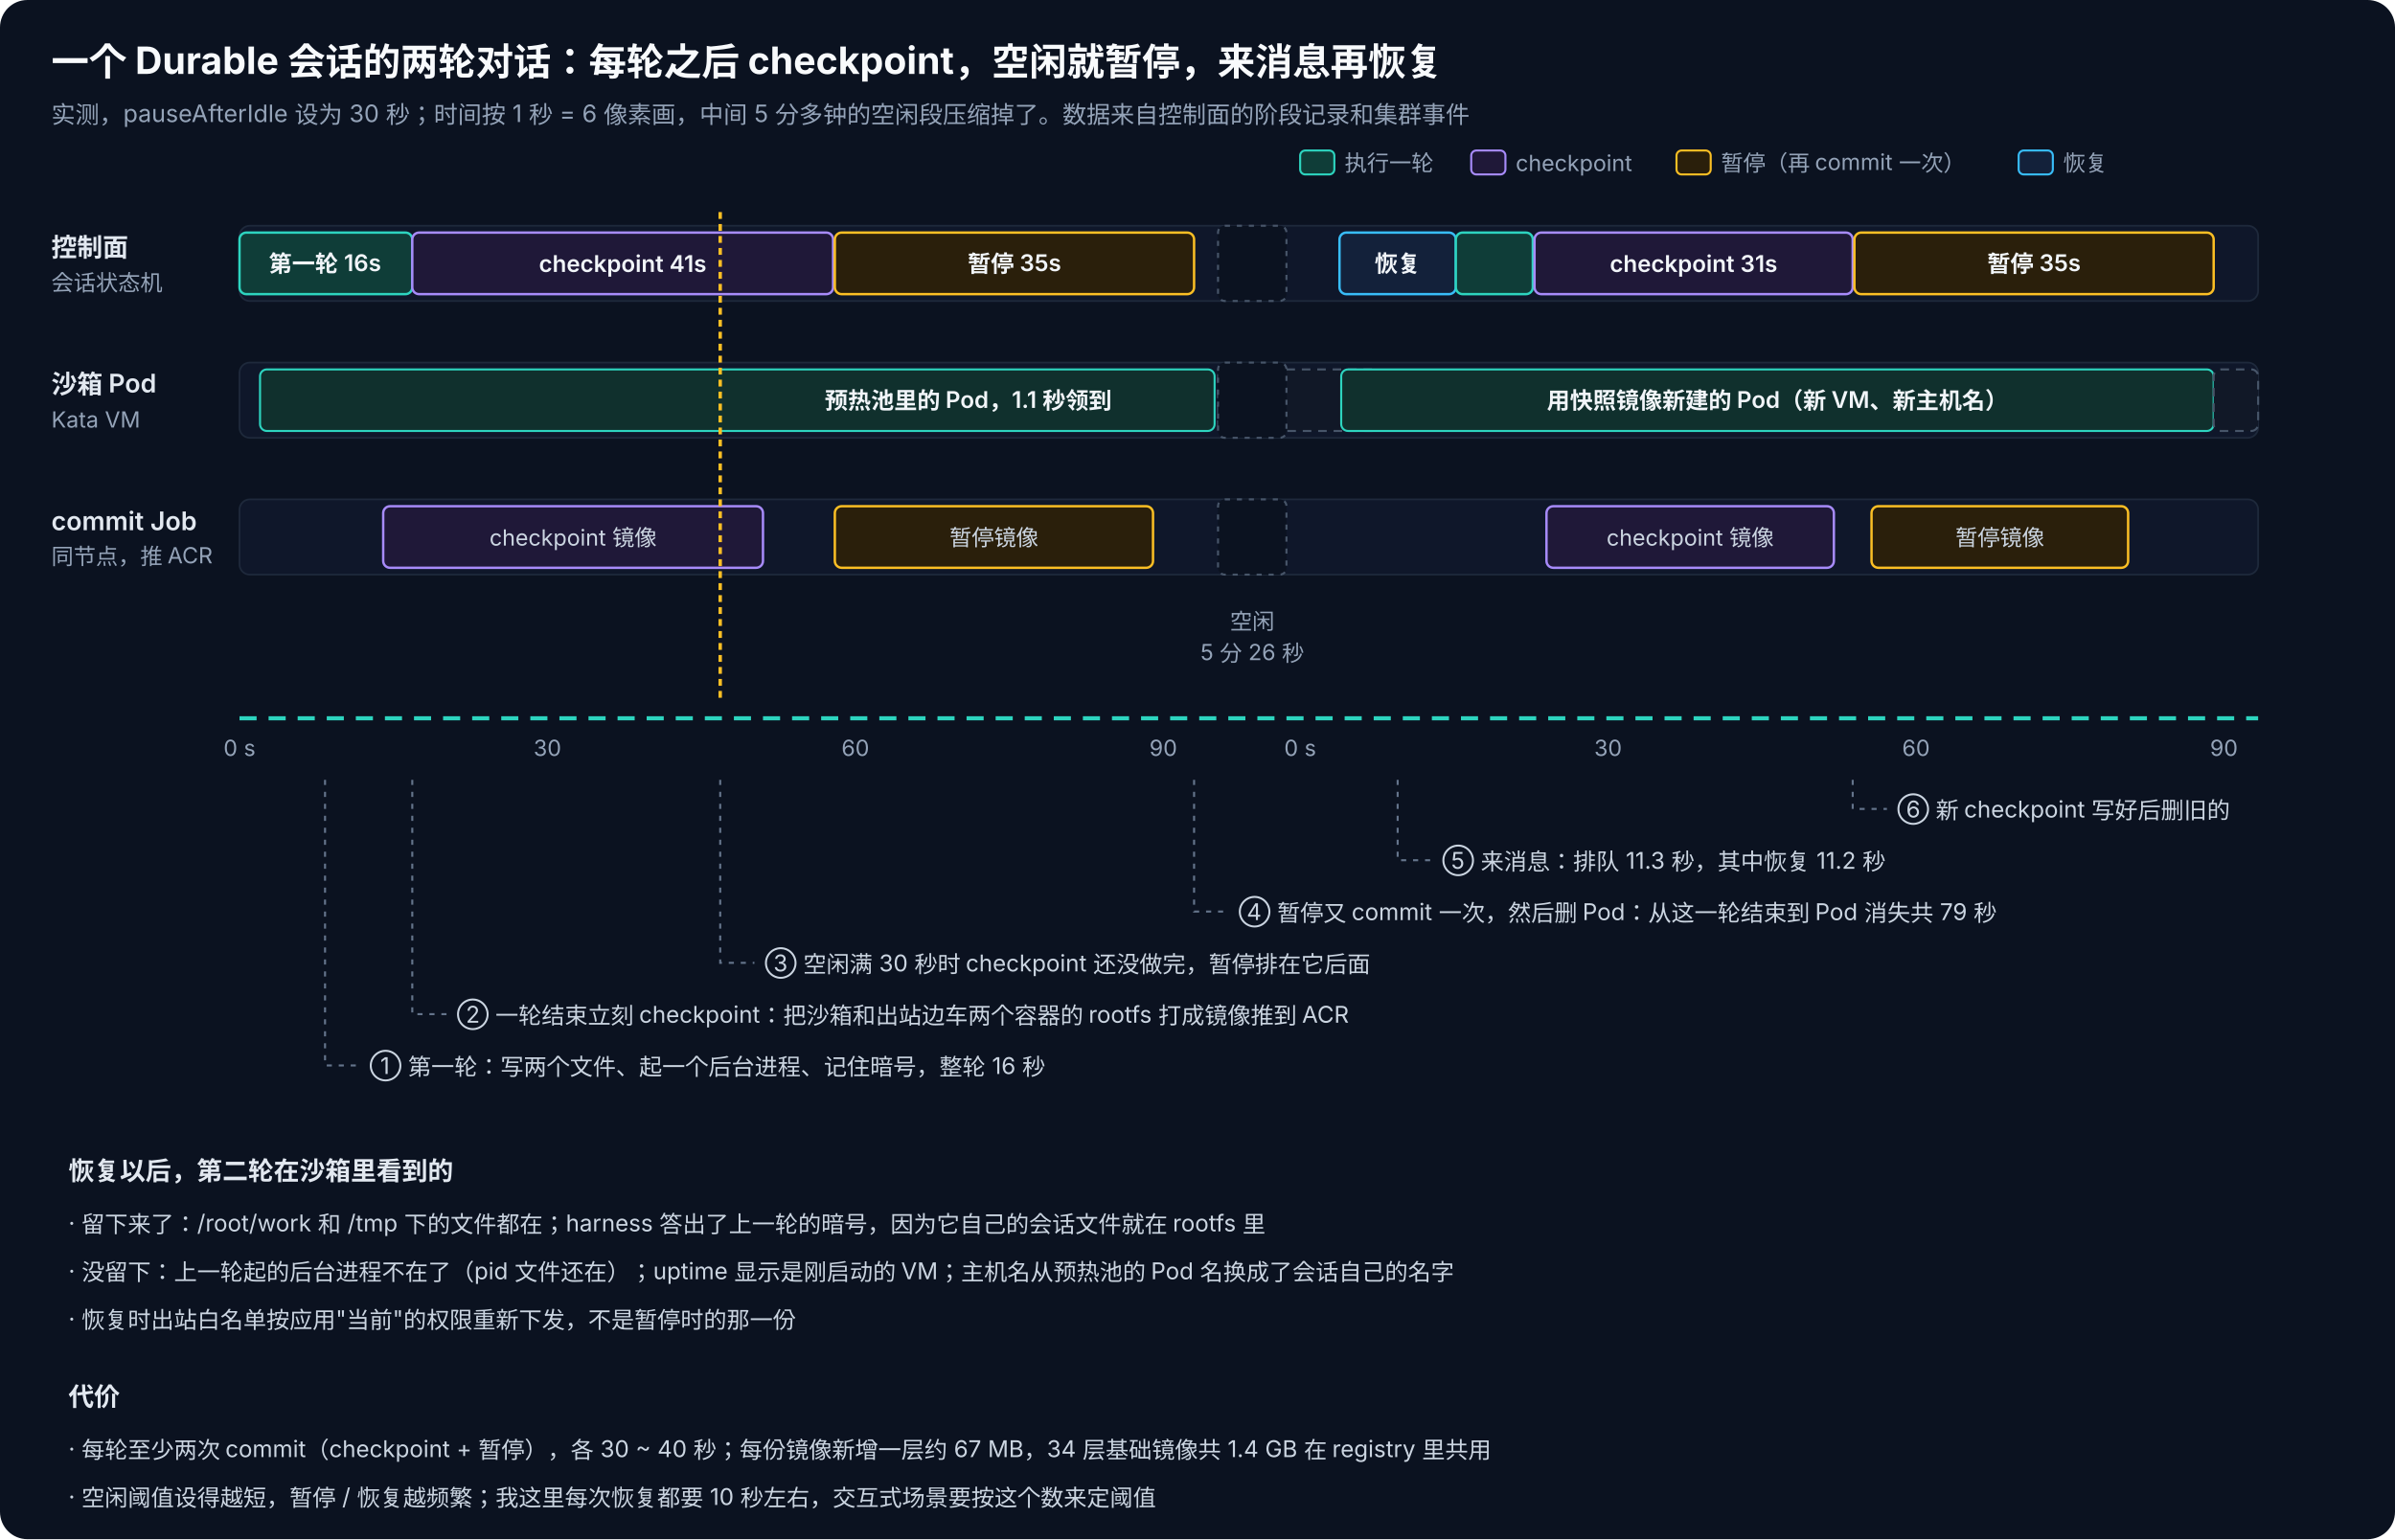
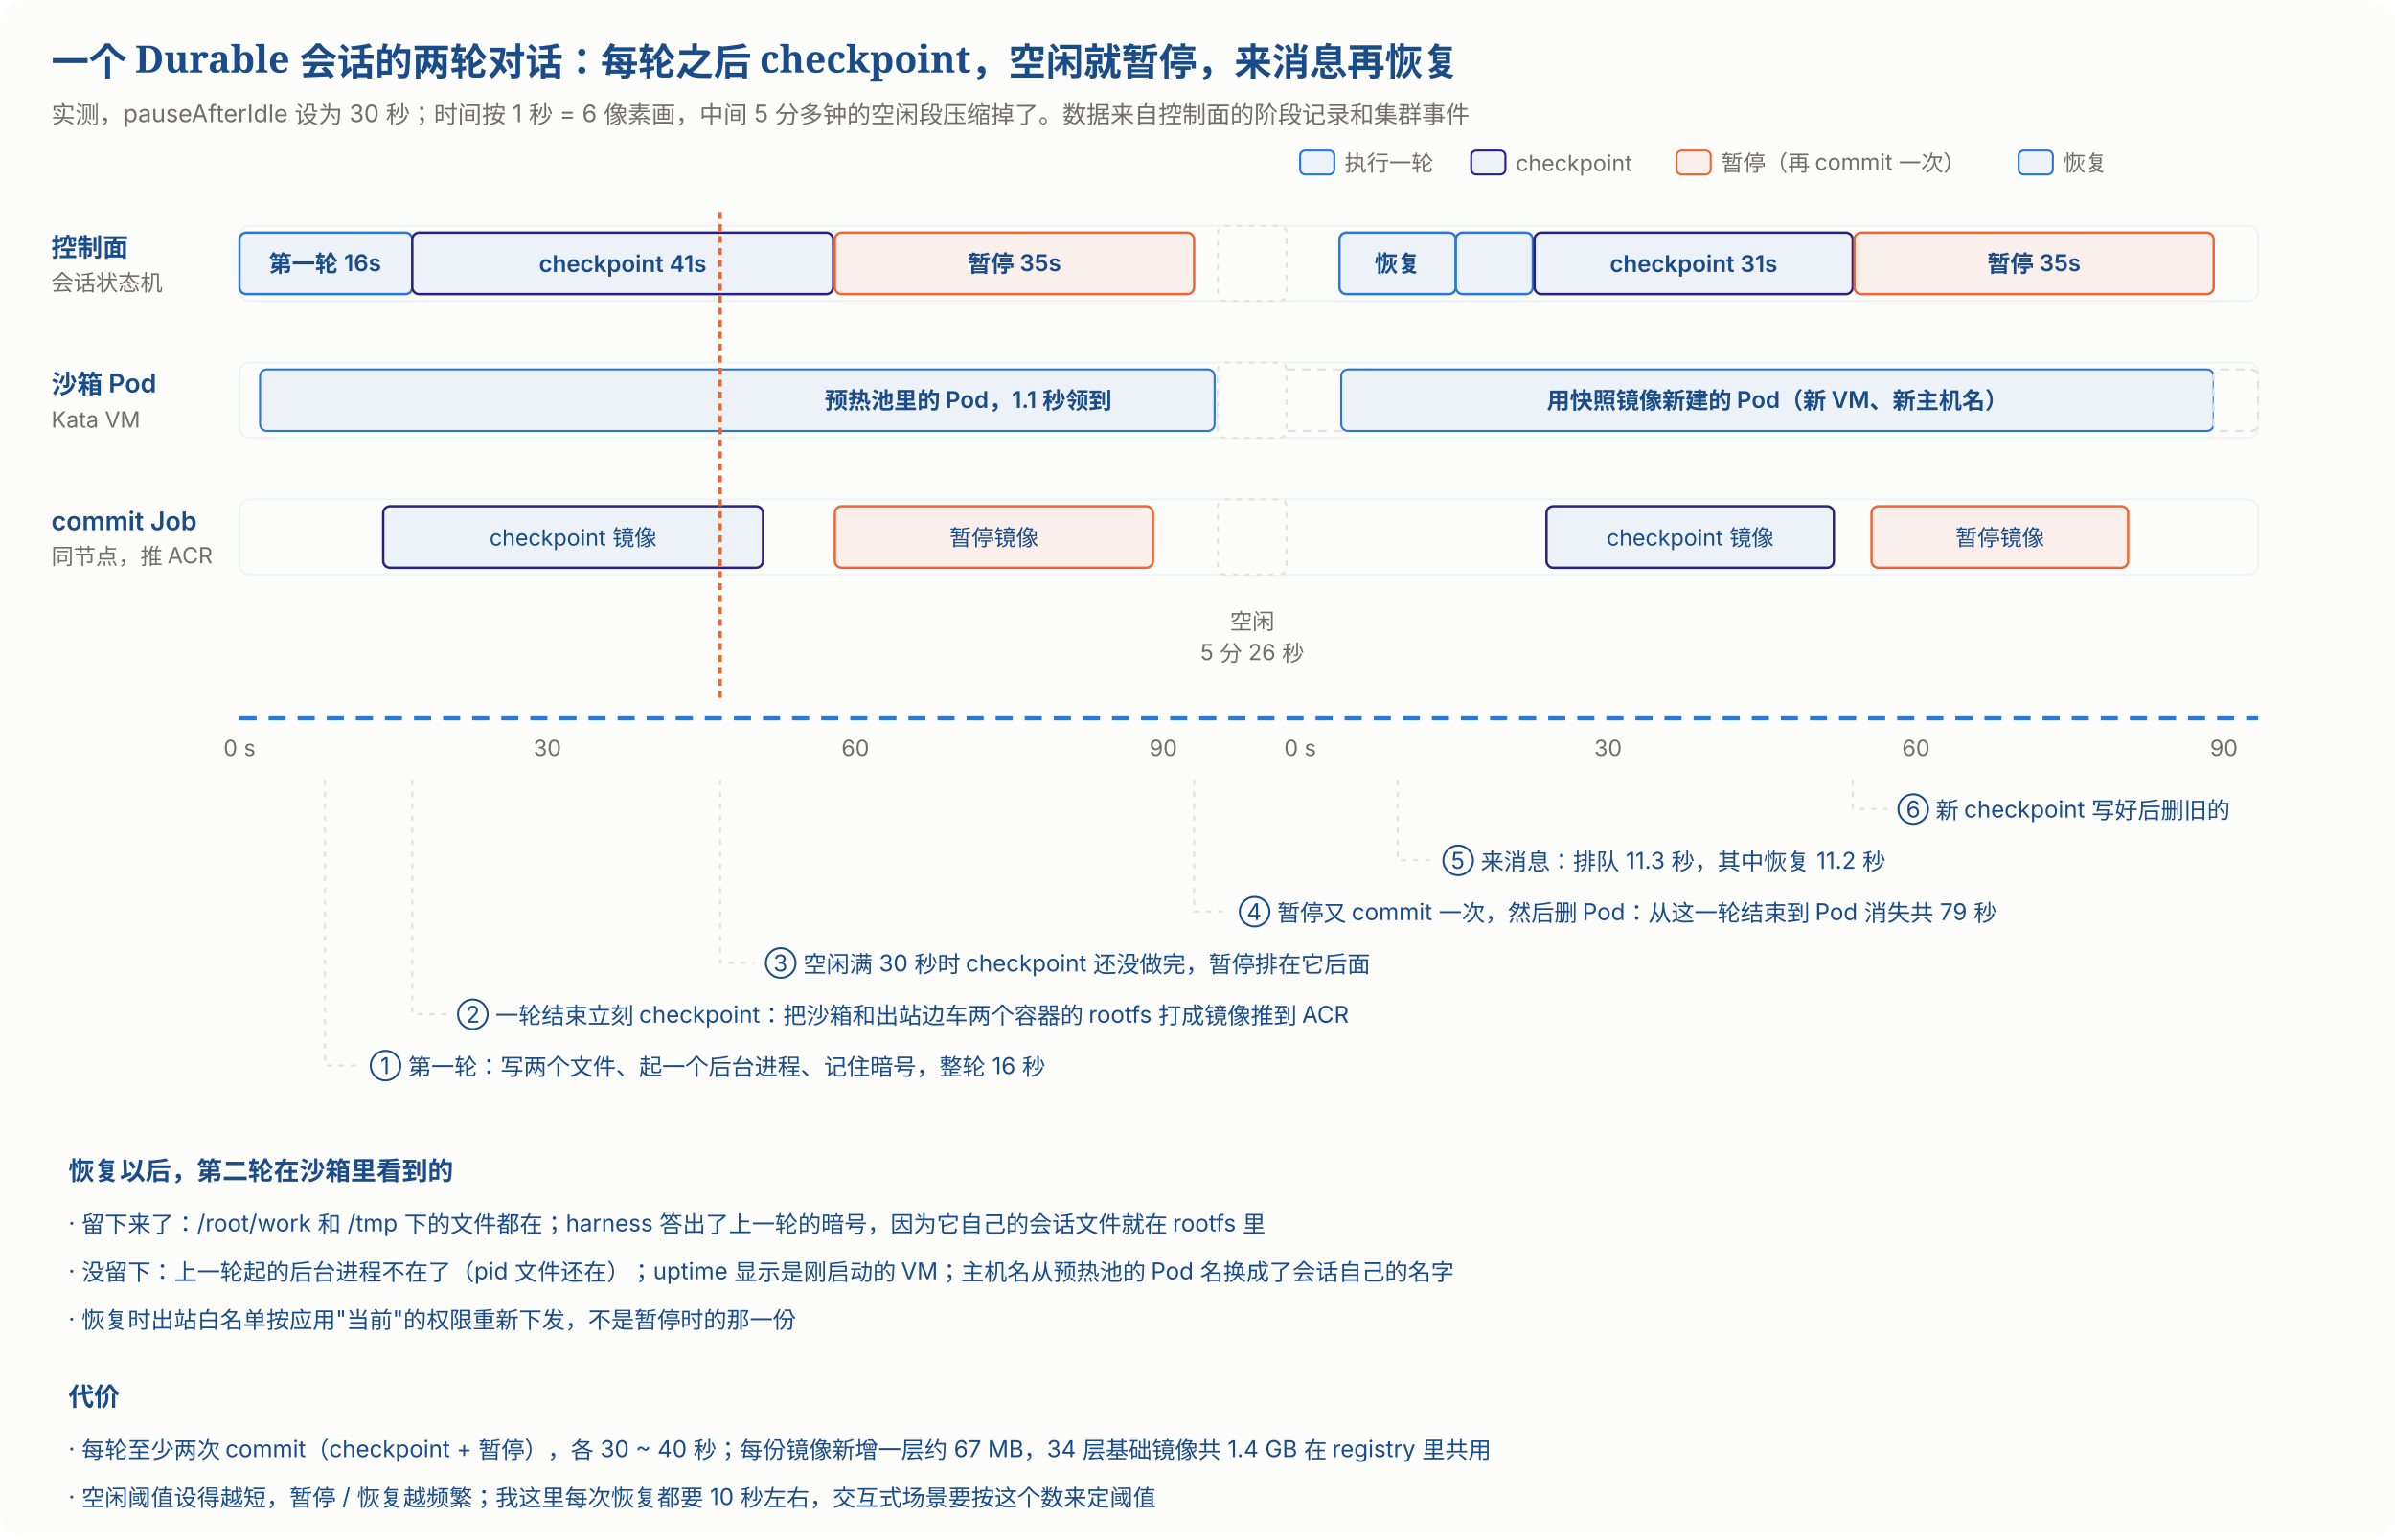
<svg xmlns="http://www.w3.org/2000/svg" viewBox="0 0 1400 900" width="1400" height="900" font-family="-apple-system, 'PingFang SC', 'Microsoft YaHei', 'Segoe UI', sans-serif">
  <defs>
    <style>
-       .bg { fill: #0b1220; }
-       .title { fill: #f8fafc; font-size: 22px; font-weight: 700; }
-       .sub { fill: #94a3b8; font-size: 14px; }
-       .lane { fill: #e2e8f0; font-size: 15px; font-weight: 600; }
-       .laneS { fill: #94a3b8; font-size: 13px; }
-       .track { fill: #0f172a; stroke: #1e293b; stroke-width: 1; }
-       .turn { fill: #0f3d38; stroke: #2dd4bf; stroke-width: 1.4; }
-       .ckpt { fill: #1f1838; stroke: #a78bfa; stroke-width: 1.4; }
-       .pause { fill: #2a1f0b; stroke: #fbbf24; stroke-width: 1.4; }
-       .resume { fill: #13213a; stroke: #38bdf8; stroke-width: 1.4; }
-       .pod { fill: #10302d; stroke: #2dd4bf; stroke-width: 1.2; }
-       .gone { fill: #111827; stroke: #475569; stroke-width: 1.2; stroke-dasharray: 5 4; }
-       .bl { fill: #f1f5f9; font-size: 13.5px; font-weight: 600; text-anchor: middle; }
-       .blS { fill: #cbd5e1; font-size: 13px; text-anchor: middle; }
-       .brk { fill: #0b1220; stroke: #475569; stroke-width: 1.2; stroke-dasharray: 3 4; }
-       .brkT { fill: #94a3b8; font-size: 13px; text-anchor: middle; }
-       .axis { stroke: #2dd4bf; stroke-width: 2.4; stroke-dasharray: 10 7; fill: none; animation: dash 1.4s linear infinite; }
-       .ev { stroke: #fbbf24; stroke-width: 2; stroke-dasharray: 4 3; animation: pulse 1.8s ease-in-out infinite; }
-       .evT { fill: #fde68a; font-size: 13px; font-weight: 600; }
-       .lead { stroke: #64748b; stroke-width: 1.2; stroke-dasharray: 3 4; fill: none; }
-       .an { fill: #cbd5e1; font-size: 13.5px; }
-       .tl { fill: #94a3b8; font-size: 13px; text-anchor: middle; }
-       .lgh { fill: #e2e8f0; font-size: 15px; font-weight: 600; }
-       .lg { fill: #cbd5e1; font-size: 13.5px; }
+       .bg { fill: #fcfcfb; }
+       .title {font-family:"Songti SC","STSong","Noto Serif SC",serif; fill: #1a4c89; font-size: 22px; font-weight: 700; }
+       .sub { fill: #6f6e69; font-size: 14px; }
+       .lane { fill: #1a4c89; font-size: 15px; font-weight: 600; }
+       .laneS { fill: #6f6e69; font-size: 13px; }
+       .track { fill: #fcfcfb; stroke: #ecf2f8; stroke-width: 1; }
+       .turn { fill: #ecf2f8; stroke: #2a78d6; stroke-width: 1.4; }
+       .ckpt { fill: #ecf2f8; stroke: #2d1f84; stroke-width: 1.4; }
+       .pause { fill: #faefeb; stroke: #eb6834; stroke-width: 1.4; }
+       .resume { fill: #ecf2f8; stroke: #2a78d6; stroke-width: 1.4; }
+       .pod { fill: #ecf2f8; stroke: #2a78d6; stroke-width: 1.2; }
+       .gone { fill: #fcfcfb; stroke: #e4e2dc; stroke-width: 1.2; stroke-dasharray: 5 4; }
+       .bl { fill: #1a4c89; font-size: 13.5px; font-weight: 600; text-anchor: middle; }
+       .blS { fill: #1a4c89; font-size: 13px; text-anchor: middle; }
+       .brk { fill: #fcfcfb; stroke: #e4e2dc; stroke-width: 1.2; stroke-dasharray: 3 4; }
+       .brkT { fill: #6f6e69; font-size: 13px; text-anchor: middle; }
+       .axis { stroke: #2a78d6; stroke-width: 2.4; stroke-dasharray: 10 7; fill: none; animation: dash 1.4s linear infinite; }
+       .ev { stroke: #eb6834; stroke-width: 2; stroke-dasharray: 4 3; animation: pulse 1.8s ease-in-out infinite; }
+       .evT { fill: #95350f; font-size: 13px; font-weight: 600; }
+       .lead { stroke: #e4e2dc; stroke-width: 1.2; stroke-dasharray: 3 4; fill: none; }
+       .an { fill: #1a4c89; font-size: 13.5px; }
+       .tl { fill: #6f6e69; font-size: 13px; text-anchor: middle; }
+       .lgh { fill: #1a4c89; font-size: 15px; font-weight: 600; }
+       .lg { fill: #1a4c89; font-size: 13.5px; }
      .chip { stroke-width: 1.2; }
      @keyframes dash { to { stroke-dashoffset: -34; } }
      @keyframes pulse { 0%,100% { stroke-opacity: 1; } 50% { stroke-opacity: 0.35; } }
    </style>
  </defs>
  <rect class="bg" width="1400" height="900" rx="16" />
  <text class="title" x="30" y="44">一个 Durable 会话的两轮对话：每轮之后 checkpoint，空闲就暂停，来消息再恢复</text>
  <text class="sub" x="30" y="72">实测，pauseAfterIdle 设为 30 秒；时间按 1 秒 = 6 像素画，中间 5 分多钟的空闲段压缩掉了。数据来自控制面的阶段记录和集群事件</text>
  <rect class="turn chip" x="760" y="88" width="20" height="14" rx="3" />
  <text class="laneS" x="786" y="100">执行一轮</text>
  <rect class="ckpt chip" x="860" y="88" width="20" height="14" rx="3" />
  <text class="laneS" x="886" y="100">checkpoint</text>
  <rect class="pause chip" x="980" y="88" width="20" height="14" rx="3" />
  <text class="laneS" x="1006" y="100">暂停（再 commit 一次）</text>
  <rect class="resume chip" x="1180" y="88" width="20" height="14" rx="3" />
  <text class="laneS" x="1206" y="100">恢复</text>
  <text class="lane" x="30" y="150">控制面</text>
  <text class="laneS" x="30" y="170">会话状态机</text>
  <rect class="track" x="140" y="132" width="1180" height="44" rx="6" />
  <rect class="turn" x="140" y="136" width="101" height="36" rx="4" />
  <text class="bl" x="190" y="159">第一轮 16s</text>
  <rect class="ckpt" x="241" y="136" width="246" height="36" rx="4" />
  <text class="bl" x="364" y="159">checkpoint 41s</text>
  <rect class="pause" x="488" y="136" width="210" height="36" rx="4" />
  <text class="bl" x="593" y="159">暂停 35s</text>
  <rect class="brk" x="712" y="132" width="40" height="44" rx="4" />
  <rect class="resume" x="783" y="136" width="68" height="36" rx="4" />
  <text class="bl" x="817" y="159">恢复</text>
  <rect class="turn" x="851" y="136" width="45" height="36" rx="4" />
  <rect class="ckpt" x="897" y="136" width="186" height="36" rx="4" />
  <text class="bl" x="990" y="159">checkpoint 31s</text>
  <rect class="pause" x="1084" y="136" width="210" height="36" rx="4" />
  <text class="bl" x="1189" y="159">暂停 35s</text>
  <text class="lane" x="30" y="230">沙箱 Pod</text>
  <text class="laneS" x="30" y="250">Kata VM</text>
  <rect class="track" x="140" y="212" width="1180" height="44" rx="6" />
  <rect class="pod" x="152" y="216" width="558" height="36" rx="4" />
  <text class="bl" x="566" y="239">预热池里的 Pod，1.1 秒领到</text>
  <rect class="gone" x="712" y="216" width="94" height="36" rx="4" />
  <rect class="brk" x="712" y="212" width="40" height="44" rx="4" />
  <rect class="pod" x="784" y="216" width="510" height="36" rx="4" />
  <text class="bl" x="1039" y="239">用快照镜像新建的 Pod（新 VM、新主机名）</text>
  <rect class="gone" x="1294" y="216" width="26" height="36" rx="4" />
  <text class="lane" x="30" y="310">commit Job</text>
  <text class="laneS" x="30" y="330">同节点，推 ACR</text>
  <rect class="track" x="140" y="292" width="1180" height="44" rx="6" />
  <rect class="ckpt" x="224" y="296" width="222" height="36" rx="4" />
  <text class="blS" x="335" y="319">checkpoint 镜像</text>
  <rect class="pause" x="488" y="296" width="186" height="36" rx="4" />
  <text class="blS" x="581" y="319">暂停镜像</text>
  <rect class="brk" x="712" y="292" width="40" height="44" rx="4" />
  <rect class="ckpt" x="904" y="296" width="168" height="36" rx="4" />
  <text class="blS" x="988" y="319">checkpoint 镜像</text>
  <rect class="pause" x="1094" y="296" width="150" height="36" rx="4" />
  <text class="blS" x="1169" y="319">暂停镜像</text>
  <text class="brkT" x="732" y="368">空闲</text>
  <text class="brkT" x="732" y="386">5 分 26 秒</text>
  <line class="ev" x1="421" y1="124" x2="421" y2="408" />
  <line class="axis" x1="140" y1="420" x2="1320" y2="420" />
  <text class="tl" x="140" y="442">0 s</text>
  <text class="tl" x="320" y="442">30</text>
  <text class="tl" x="500" y="442">60</text>
  <text class="tl" x="680" y="442">90</text>
  <text class="tl" x="760" y="442">0 s</text>
  <text class="tl" x="940" y="442">30</text>
  <text class="tl" x="1120" y="442">60</text>
  <text class="tl" x="1300" y="442">90</text>
  <path class="lead" d="M1083,456 L1083,473 L1103,473" />
  <text class="an" x="1109" y="478">⑥ 新 checkpoint 写好后删旧的</text>
  <path class="lead" d="M817,456 L817,503 L837,503" />
  <text class="an" x="843" y="508">⑤ 来消息：排队 11.3 秒，其中恢复 11.2 秒</text>
  <path class="lead" d="M698,456 L698,533 L718,533" />
  <text class="an" x="724" y="538">④ 暂停又 commit 一次，然后删 Pod：从这一轮结束到 Pod 消失共 79 秒</text>
  <path class="lead" d="M421,456 L421,563 L441,563" />
  <text class="an" x="447" y="568">③ 空闲满 30 秒时 checkpoint 还没做完，暂停排在它后面</text>
  <path class="lead" d="M241,456 L241,593 L261,593" />
  <text class="an" x="267" y="598">② 一轮结束立刻 checkpoint：把沙箱和出站边车两个容器的 rootfs 打成镜像推到 ACR</text>
  <path class="lead" d="M190,456 L190,623 L210,623" />
  <text class="an" x="216" y="628">① 第一轮：写两个文件、起一个后台进程、记住暗号，整轮 16 秒</text>
  <text class="lgh" x="40" y="690">恢复以后，第二轮在沙箱里看到的</text>
  <text class="lg" x="40" y="720">· 留下来了：/root/work 和 /tmp 下的文件都在；harness 答出了上一轮的暗号，因为它自己的会话文件就在 rootfs 里</text>
  <text class="lg" x="40" y="748">· 没留下：上一轮起的后台进程不在了（pid 文件还在）；uptime 显示是刚启动的 VM；主机名从预热池的 Pod 名换成了会话自己的名字</text>
  <text class="lg" x="40" y="776">· 恢复时出站白名单按应用"当前"的权限重新下发，不是暂停时的那一份</text>
  <text class="lgh" x="40" y="822">代价</text>
  <text class="lg" x="40" y="852">· 每轮至少两次 commit（checkpoint + 暂停），各 30 ~ 40 秒；每份镜像新增一层约 67 MB，34 层基础镜像共 1.4 GB 在 registry 里共用</text>
  <text class="lg" x="40" y="880">· 空闲阈值设得越短，暂停 / 恢复越频繁；我这里每次恢复都要 10 秒左右，交互式场景要按这个数来定阈值</text>
</svg>
